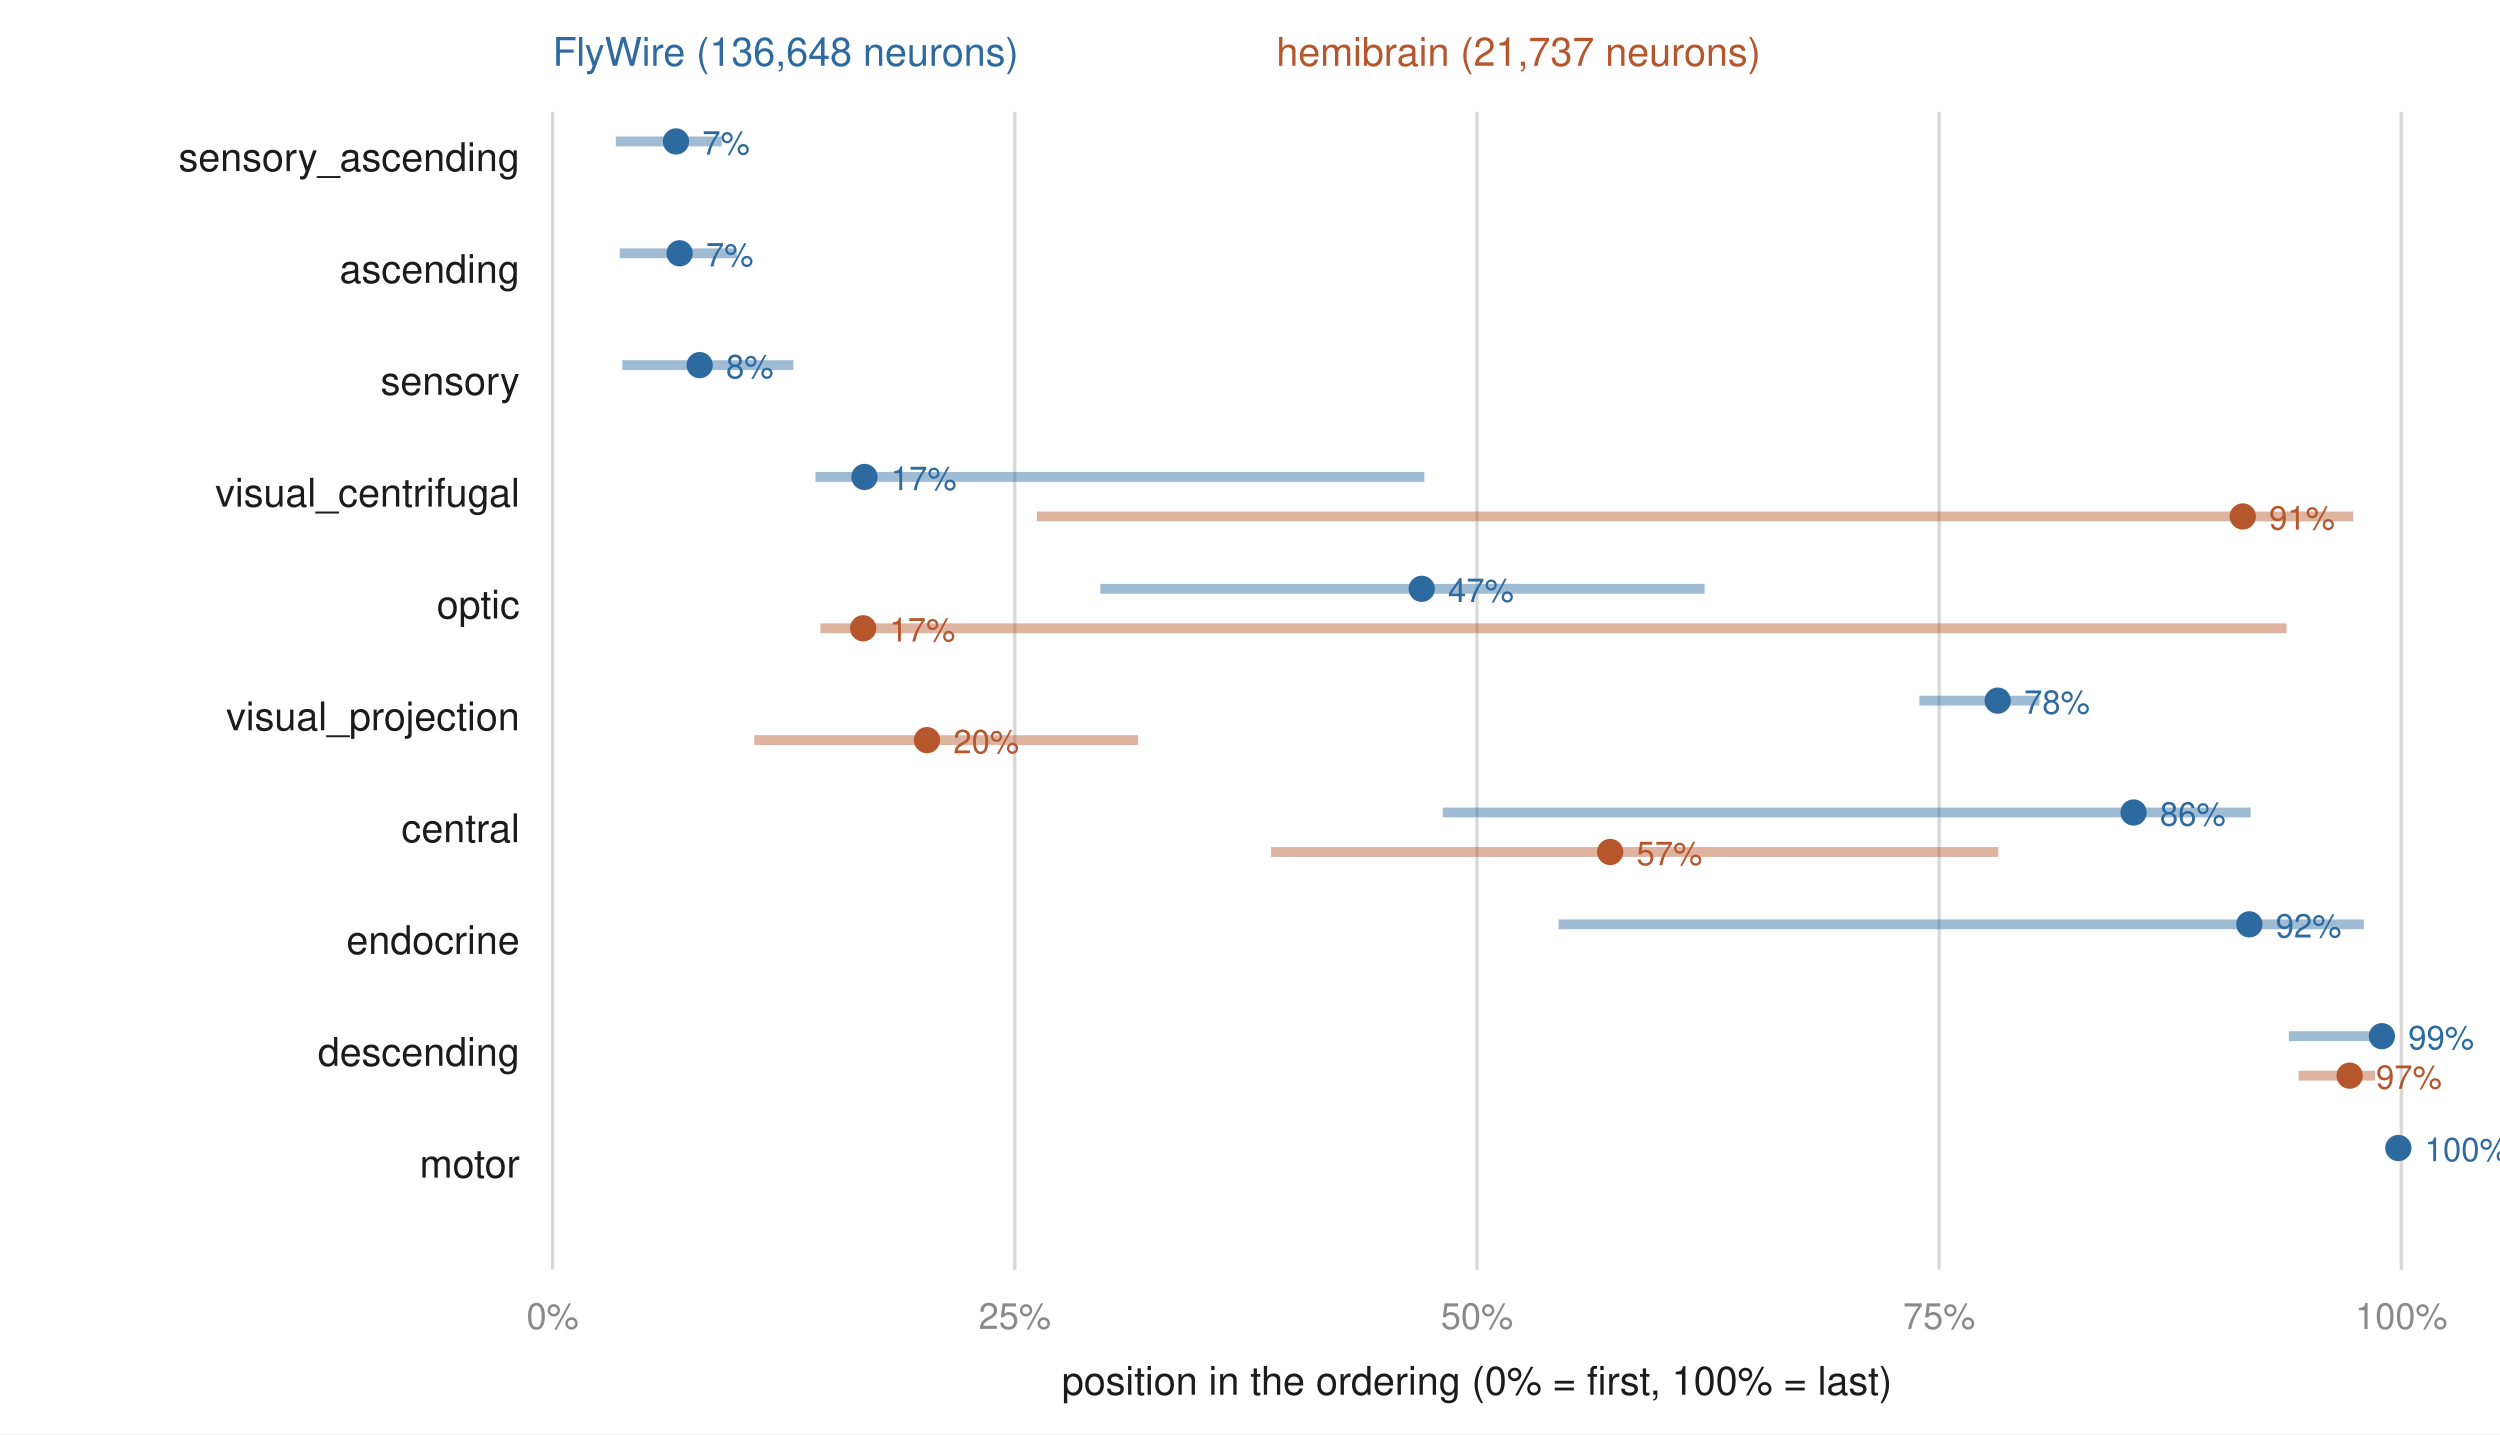
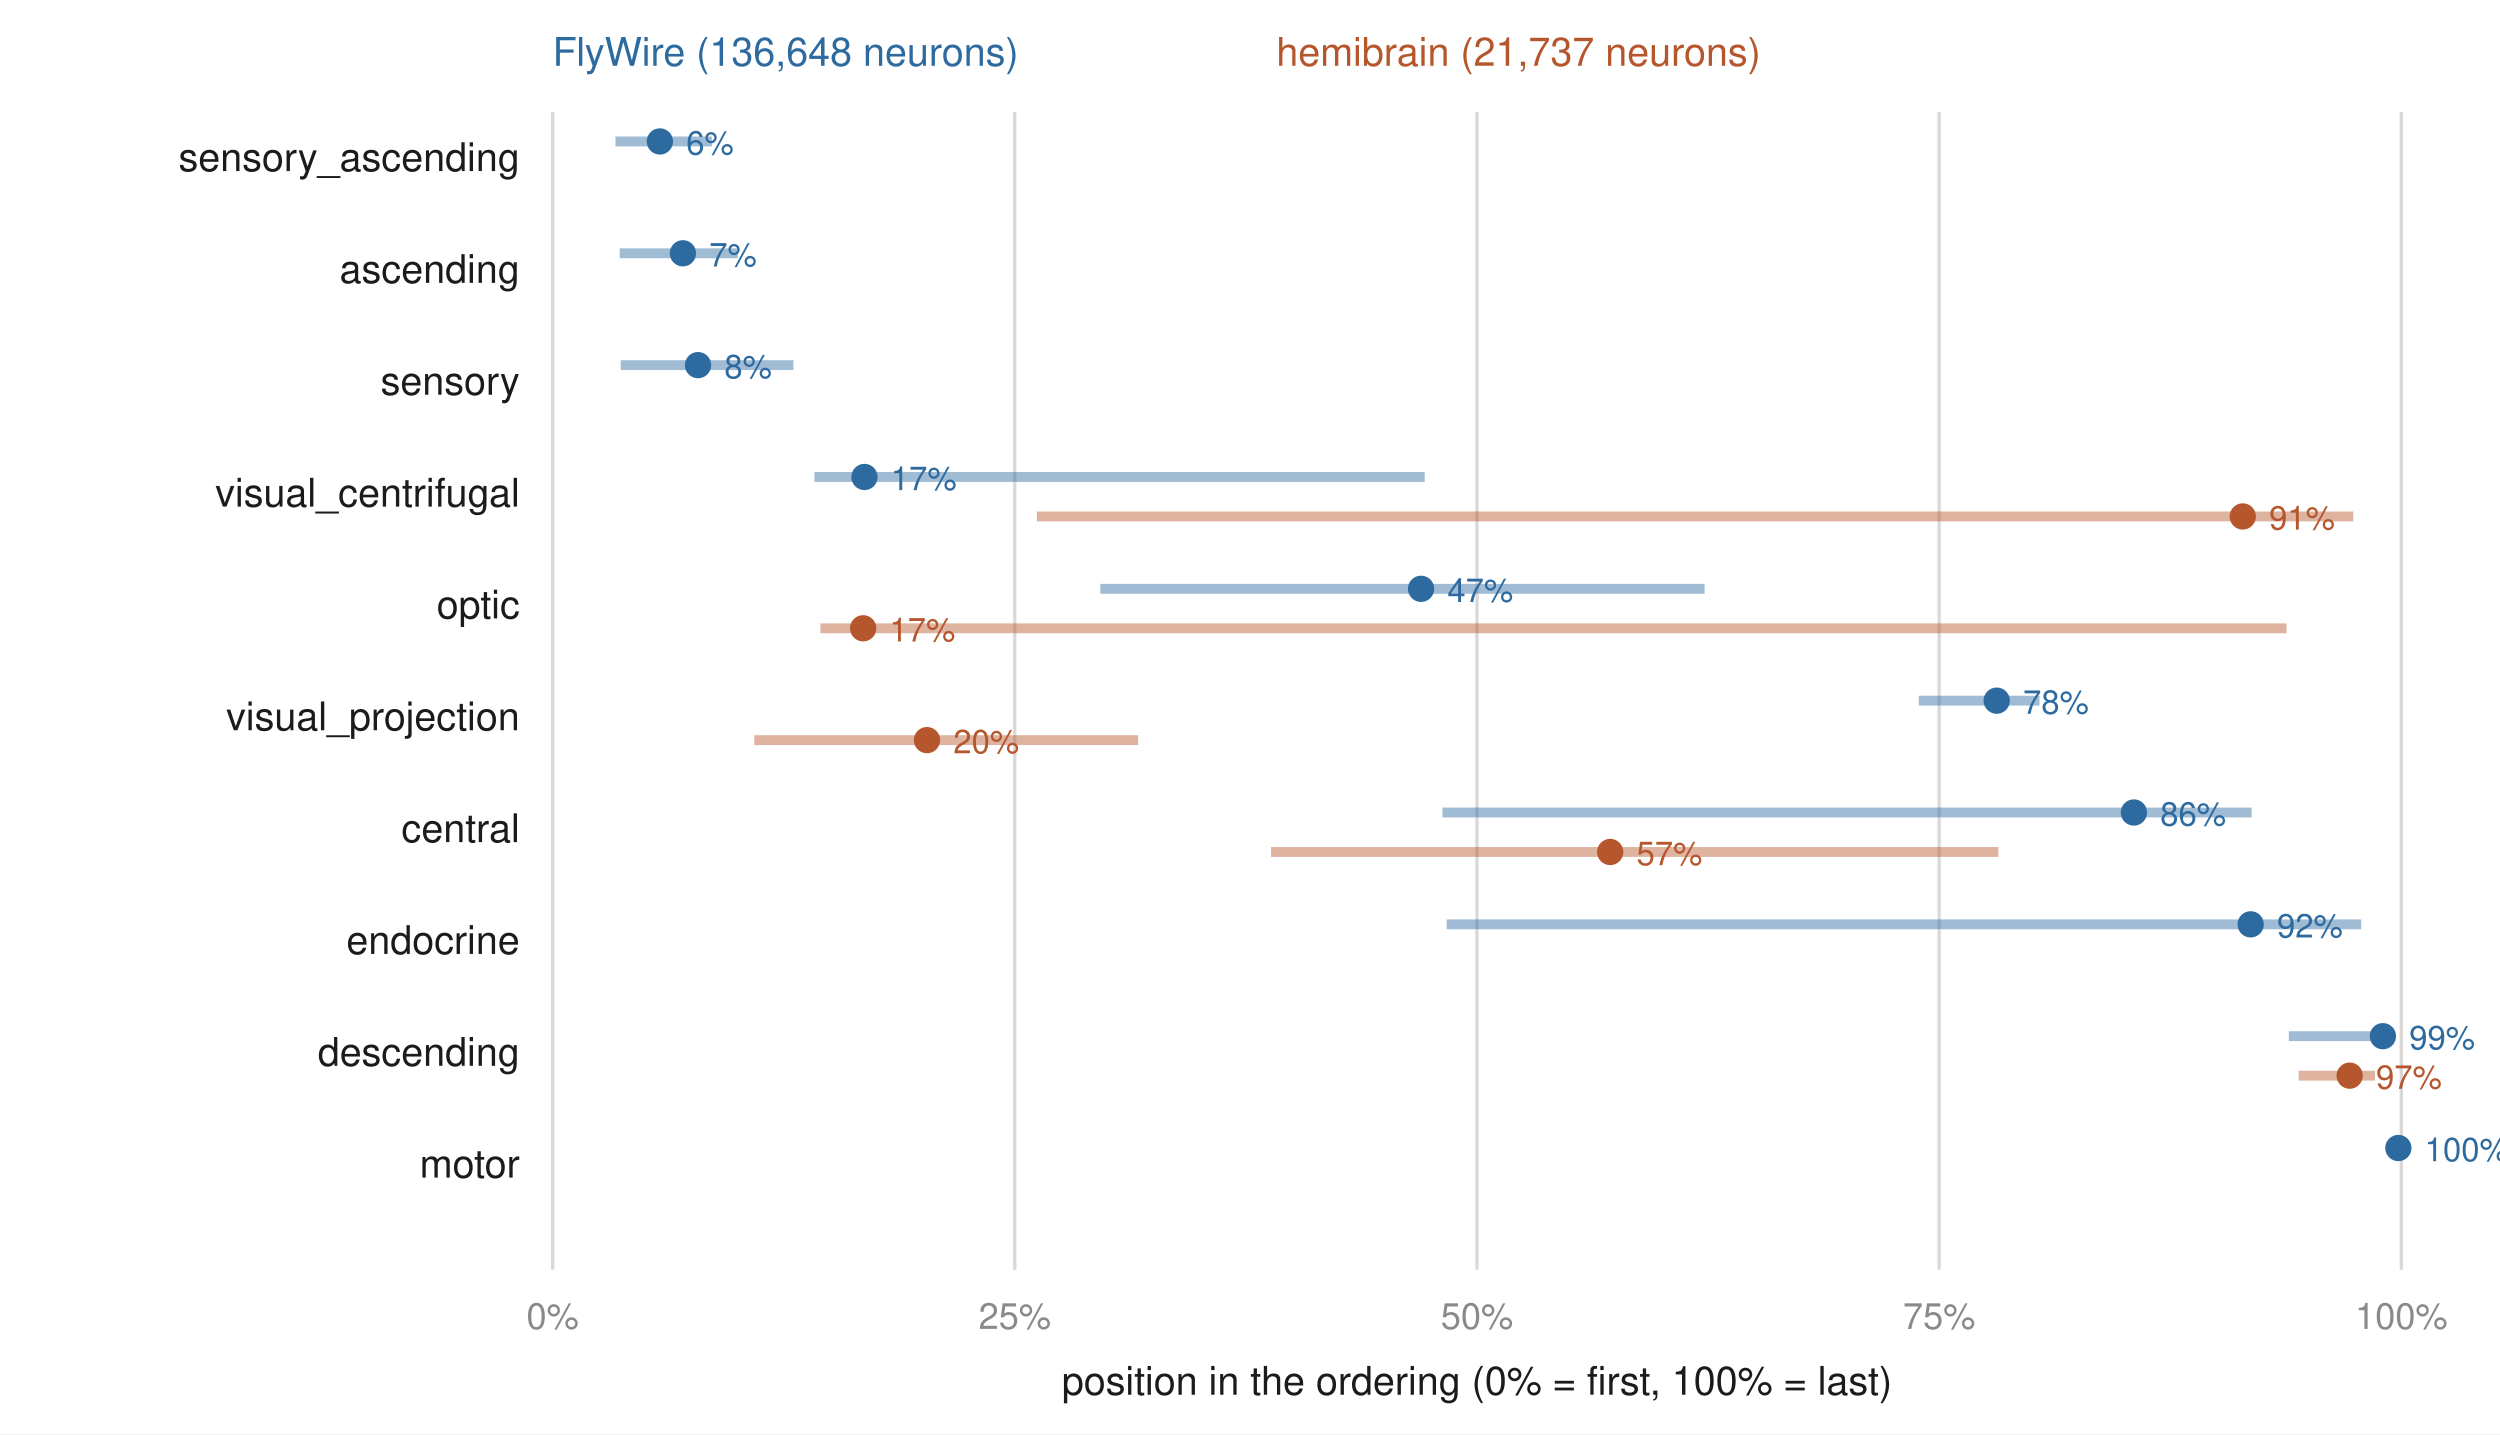
<svg xmlns="http://www.w3.org/2000/svg" width="760" height="436" viewBox="0 0 760 436">
  <rect width="760" height="436" fill="white" />
  <line x1="168.0" y1="34" x2="168.0" y2="386" stroke="#d8d8d8" stroke-width="1" />
  <text x="168.0" y="404" font-family="Helvetica,Arial,sans-serif" font-size="11" fill="#8a8a8a" text-anchor="middle">0%</text>
  <line x1="308.5" y1="34" x2="308.5" y2="386" stroke="#d8d8d8" stroke-width="1" />
  <text x="308.5" y="404" font-family="Helvetica,Arial,sans-serif" font-size="11" fill="#8a8a8a" text-anchor="middle">25%</text>
  <line x1="449.0" y1="34" x2="449.0" y2="386" stroke="#d8d8d8" stroke-width="1" />
  <text x="449.0" y="404" font-family="Helvetica,Arial,sans-serif" font-size="11" fill="#8a8a8a" text-anchor="middle">50%</text>
  <line x1="589.5" y1="34" x2="589.5" y2="386" stroke="#d8d8d8" stroke-width="1" />
  <text x="589.5" y="404" font-family="Helvetica,Arial,sans-serif" font-size="11" fill="#8a8a8a" text-anchor="middle">75%</text>
  <line x1="730.0" y1="34" x2="730.0" y2="386" stroke="#d8d8d8" stroke-width="1" />
  <text x="730.0" y="404" font-family="Helvetica,Arial,sans-serif" font-size="11" fill="#8a8a8a" text-anchor="middle">100%</text>
  <text x="449" y="424" font-family="Helvetica,Arial,sans-serif" font-size="12" fill="#1b1b1b" text-anchor="middle">position in the ordering (0% = first, 100% = last)</text>
  <text x="168" y="20" font-family="Helvetica,Arial,sans-serif" font-size="12" fill="#2d6a9f">FlyWire (136,648 neurons)</text>
  <text x="388" y="20" font-family="Helvetica,Arial,sans-serif" font-size="12" fill="#b5562c">hemibrain (21,737 neurons)</text>
  <text x="158" y="52" font-family="Helvetica,Arial,sans-serif" font-size="12" fill="#1b1b1b" text-anchor="end">sensory_ascending</text>
-   <line x1="187.2" y1="43" x2="219.4" y2="43" stroke="#2d6a9f" stroke-width="3" opacity="0.45" />
-   <circle cx="205.5" cy="43" r="4" fill="#2d6a9f" />
-   <text x="213.5" y="47" font-family="Helvetica,Arial,sans-serif" font-size="10" fill="#2d6a9f">7%</text>
+   <line x1="187.1" y1="43" x2="216.4" y2="43" stroke="#2d6a9f" stroke-width="3" opacity="0.45" />
+   <circle cx="200.6" cy="43" r="4" fill="#2d6a9f" />
+   <text x="208.6" y="47" font-family="Helvetica,Arial,sans-serif" font-size="10" fill="#2d6a9f">6%</text>
  <text x="158" y="86" font-family="Helvetica,Arial,sans-serif" font-size="12" fill="#1b1b1b" text-anchor="end">ascending</text>
-   <line x1="188.4" y1="77" x2="224.0" y2="77" stroke="#2d6a9f" stroke-width="3" opacity="0.45" />
-   <circle cx="206.6" cy="77" r="4" fill="#2d6a9f" />
-   <text x="214.6" y="81" font-family="Helvetica,Arial,sans-serif" font-size="10" fill="#2d6a9f">7%</text>
+   <line x1="188.4" y1="77" x2="224.3" y2="77" stroke="#2d6a9f" stroke-width="3" opacity="0.45" />
+   <circle cx="207.6" cy="77" r="4" fill="#2d6a9f" />
+   <text x="215.6" y="81" font-family="Helvetica,Arial,sans-serif" font-size="10" fill="#2d6a9f">7%</text>
  <text x="158" y="120" font-family="Helvetica,Arial,sans-serif" font-size="12" fill="#1b1b1b" text-anchor="end">sensory</text>
-   <line x1="189.2" y1="111" x2="241.2" y2="111" stroke="#2d6a9f" stroke-width="3" opacity="0.45" />
-   <circle cx="212.7" cy="111" r="4" fill="#2d6a9f" />
-   <text x="220.7" y="115" font-family="Helvetica,Arial,sans-serif" font-size="10" fill="#2d6a9f">8%</text>
+   <line x1="188.7" y1="111" x2="241.2" y2="111" stroke="#2d6a9f" stroke-width="3" opacity="0.45" />
+   <circle cx="212.2" cy="111" r="4" fill="#2d6a9f" />
+   <text x="220.2" y="115" font-family="Helvetica,Arial,sans-serif" font-size="10" fill="#2d6a9f">8%</text>
  <text x="158" y="154" font-family="Helvetica,Arial,sans-serif" font-size="12" fill="#1b1b1b" text-anchor="end">visual_centrifugal</text>
-   <line x1="247.9" y1="145" x2="433.0" y2="145" stroke="#2d6a9f" stroke-width="3" opacity="0.45" />
+   <line x1="247.6" y1="145" x2="433.1" y2="145" stroke="#2d6a9f" stroke-width="3" opacity="0.45" />
  <circle cx="262.8" cy="145" r="4" fill="#2d6a9f" />
  <text x="270.8" y="149" font-family="Helvetica,Arial,sans-serif" font-size="10" fill="#2d6a9f">17%</text>
  <line x1="315.2" y1="157" x2="715.4" y2="157" stroke="#b5562c" stroke-width="3" opacity="0.45" />
  <circle cx="681.8" cy="157" r="4" fill="#b5562c" />
  <text x="689.8" y="161" font-family="Helvetica,Arial,sans-serif" font-size="10" fill="#b5562c">91%</text>
  <text x="158" y="188" font-family="Helvetica,Arial,sans-serif" font-size="12" fill="#1b1b1b" text-anchor="end">optic</text>
  <line x1="334.5" y1="179" x2="518.2" y2="179" stroke="#2d6a9f" stroke-width="3" opacity="0.45" />
-   <circle cx="432.2" cy="179" r="4" fill="#2d6a9f" />
-   <text x="440.2" y="183" font-family="Helvetica,Arial,sans-serif" font-size="10" fill="#2d6a9f">47%</text>
+   <circle cx="432.0" cy="179" r="4" fill="#2d6a9f" />
+   <text x="440.0" y="183" font-family="Helvetica,Arial,sans-serif" font-size="10" fill="#2d6a9f">47%</text>
  <line x1="249.4" y1="191" x2="695.1" y2="191" stroke="#b5562c" stroke-width="3" opacity="0.45" />
  <circle cx="262.4" cy="191" r="4" fill="#b5562c" />
  <text x="270.4" y="195" font-family="Helvetica,Arial,sans-serif" font-size="10" fill="#b5562c">17%</text>
  <text x="158" y="222" font-family="Helvetica,Arial,sans-serif" font-size="12" fill="#1b1b1b" text-anchor="end">visual_projection</text>
-   <line x1="583.5" y1="213" x2="620.0" y2="213" stroke="#2d6a9f" stroke-width="3" opacity="0.45" />
-   <circle cx="607.3" cy="213" r="4" fill="#2d6a9f" />
-   <text x="615.3" y="217" font-family="Helvetica,Arial,sans-serif" font-size="10" fill="#2d6a9f">78%</text>
+   <line x1="583.3" y1="213" x2="620.0" y2="213" stroke="#2d6a9f" stroke-width="3" opacity="0.45" />
+   <circle cx="607.0" cy="213" r="4" fill="#2d6a9f" />
+   <text x="615.0" y="217" font-family="Helvetica,Arial,sans-serif" font-size="10" fill="#2d6a9f">78%</text>
  <line x1="229.3" y1="225" x2="346.0" y2="225" stroke="#b5562c" stroke-width="3" opacity="0.45" />
  <circle cx="281.8" cy="225" r="4" fill="#b5562c" />
  <text x="289.8" y="229" font-family="Helvetica,Arial,sans-serif" font-size="10" fill="#b5562c">20%</text>
  <text x="158" y="256" font-family="Helvetica,Arial,sans-serif" font-size="12" fill="#1b1b1b" text-anchor="end">central</text>
-   <line x1="438.6" y1="247" x2="684.2" y2="247" stroke="#2d6a9f" stroke-width="3" opacity="0.45" />
-   <circle cx="648.6" cy="247" r="4" fill="#2d6a9f" />
-   <text x="656.6" y="251" font-family="Helvetica,Arial,sans-serif" font-size="10" fill="#2d6a9f">86%</text>
+   <line x1="438.5" y1="247" x2="684.5" y2="247" stroke="#2d6a9f" stroke-width="3" opacity="0.45" />
+   <circle cx="648.7" cy="247" r="4" fill="#2d6a9f" />
+   <text x="656.7" y="251" font-family="Helvetica,Arial,sans-serif" font-size="10" fill="#2d6a9f">86%</text>
  <line x1="386.4" y1="259" x2="607.5" y2="259" stroke="#b5562c" stroke-width="3" opacity="0.45" />
  <circle cx="489.5" cy="259" r="4" fill="#b5562c" />
  <text x="497.5" y="263" font-family="Helvetica,Arial,sans-serif" font-size="10" fill="#b5562c">57%</text>
  <text x="158" y="290" font-family="Helvetica,Arial,sans-serif" font-size="12" fill="#1b1b1b" text-anchor="end">endocrine</text>
-   <line x1="473.8" y1="281" x2="718.6" y2="281" stroke="#2d6a9f" stroke-width="3" opacity="0.45" />
-   <circle cx="683.8" cy="281" r="4" fill="#2d6a9f" />
-   <text x="691.8" y="285" font-family="Helvetica,Arial,sans-serif" font-size="10" fill="#2d6a9f">92%</text>
+   <line x1="439.8" y1="281" x2="717.8" y2="281" stroke="#2d6a9f" stroke-width="3" opacity="0.45" />
+   <circle cx="684.2" cy="281" r="4" fill="#2d6a9f" />
+   <text x="692.2" y="285" font-family="Helvetica,Arial,sans-serif" font-size="10" fill="#2d6a9f">92%</text>
  <text x="158" y="324" font-family="Helvetica,Arial,sans-serif" font-size="12" fill="#1b1b1b" text-anchor="end">descending</text>
  <line x1="695.8" y1="315" x2="727.5" y2="315" stroke="#2d6a9f" stroke-width="3" opacity="0.45" />
-   <circle cx="724.1" cy="315" r="4" fill="#2d6a9f" />
-   <text x="732.1" y="319" font-family="Helvetica,Arial,sans-serif" font-size="10" fill="#2d6a9f">99%</text>
+   <circle cx="724.4" cy="315" r="4" fill="#2d6a9f" />
+   <text x="732.4" y="319" font-family="Helvetica,Arial,sans-serif" font-size="10" fill="#2d6a9f">99%</text>
  <line x1="698.8" y1="327" x2="722.0" y2="327" stroke="#b5562c" stroke-width="3" opacity="0.45" />
  <circle cx="714.3" cy="327" r="4" fill="#b5562c" />
  <text x="722.3" y="331" font-family="Helvetica,Arial,sans-serif" font-size="10" fill="#b5562c">97%</text>
  <text x="158" y="358" font-family="Helvetica,Arial,sans-serif" font-size="12" fill="#1b1b1b" text-anchor="end">motor</text>
  <line x1="728.9" y1="349" x2="729.8" y2="349" stroke="#2d6a9f" stroke-width="3" opacity="0.45" />
  <circle cx="729.1" cy="349" r="4" fill="#2d6a9f" />
  <text x="737.1" y="353" font-family="Helvetica,Arial,sans-serif" font-size="10" fill="#2d6a9f">100%</text>
</svg>
